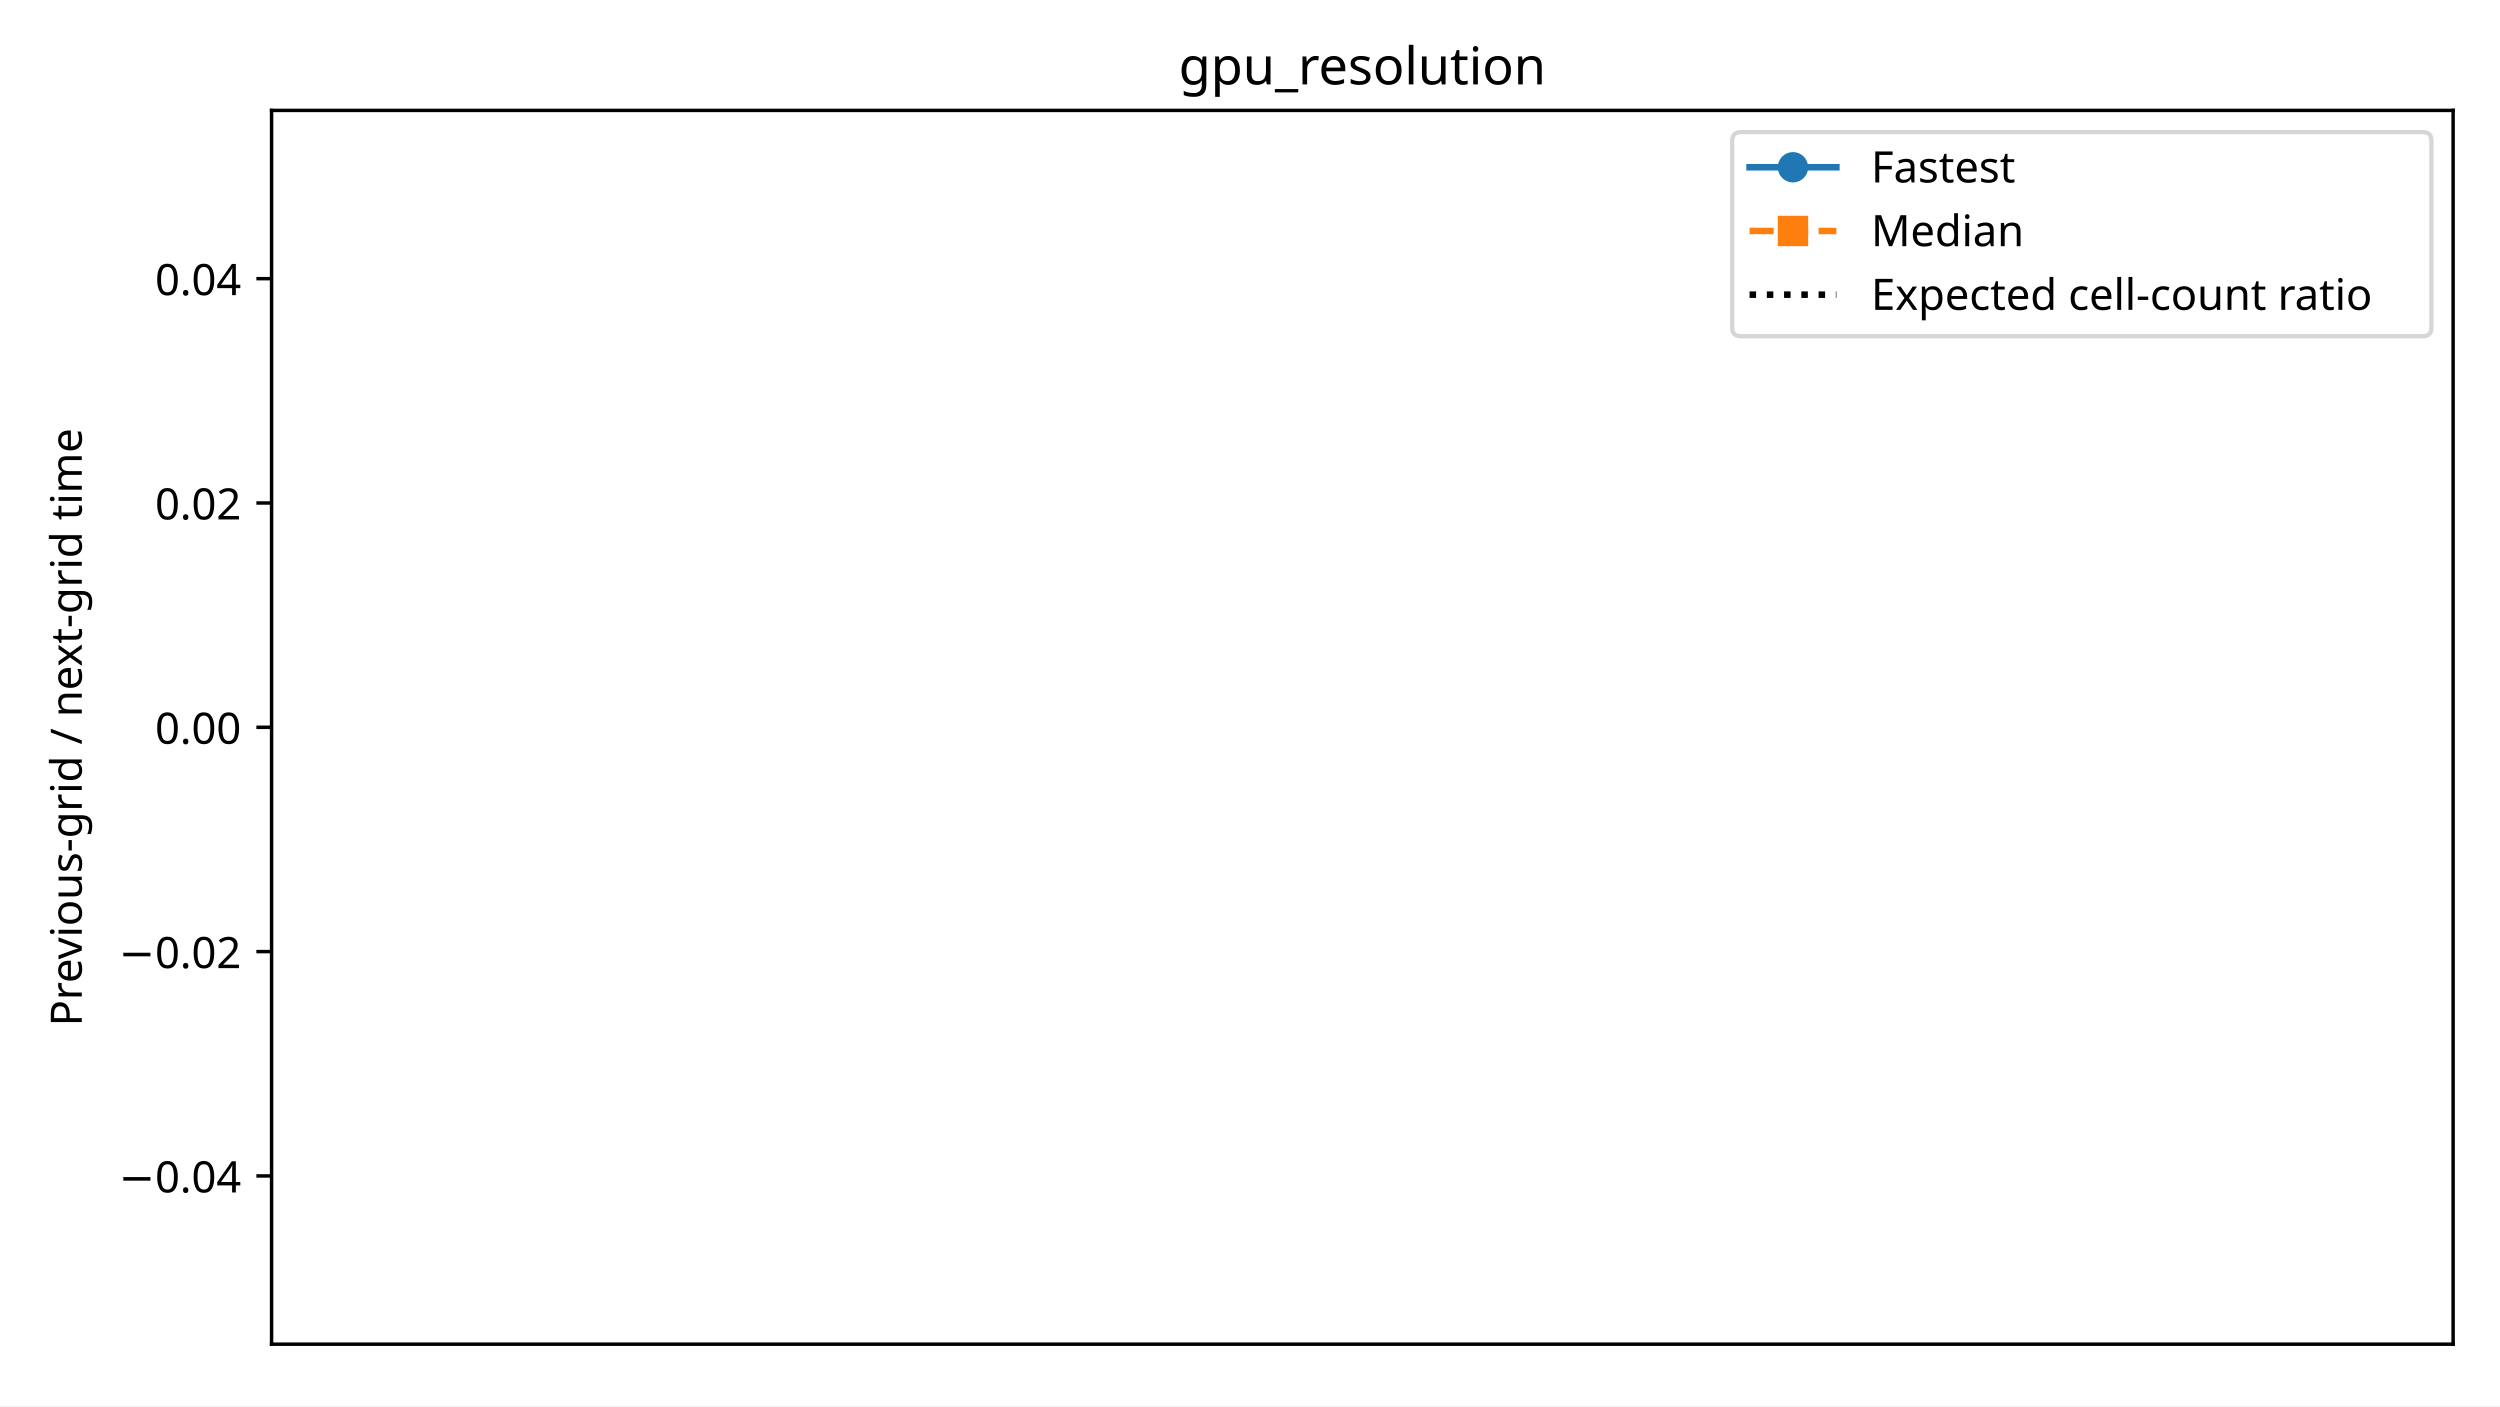
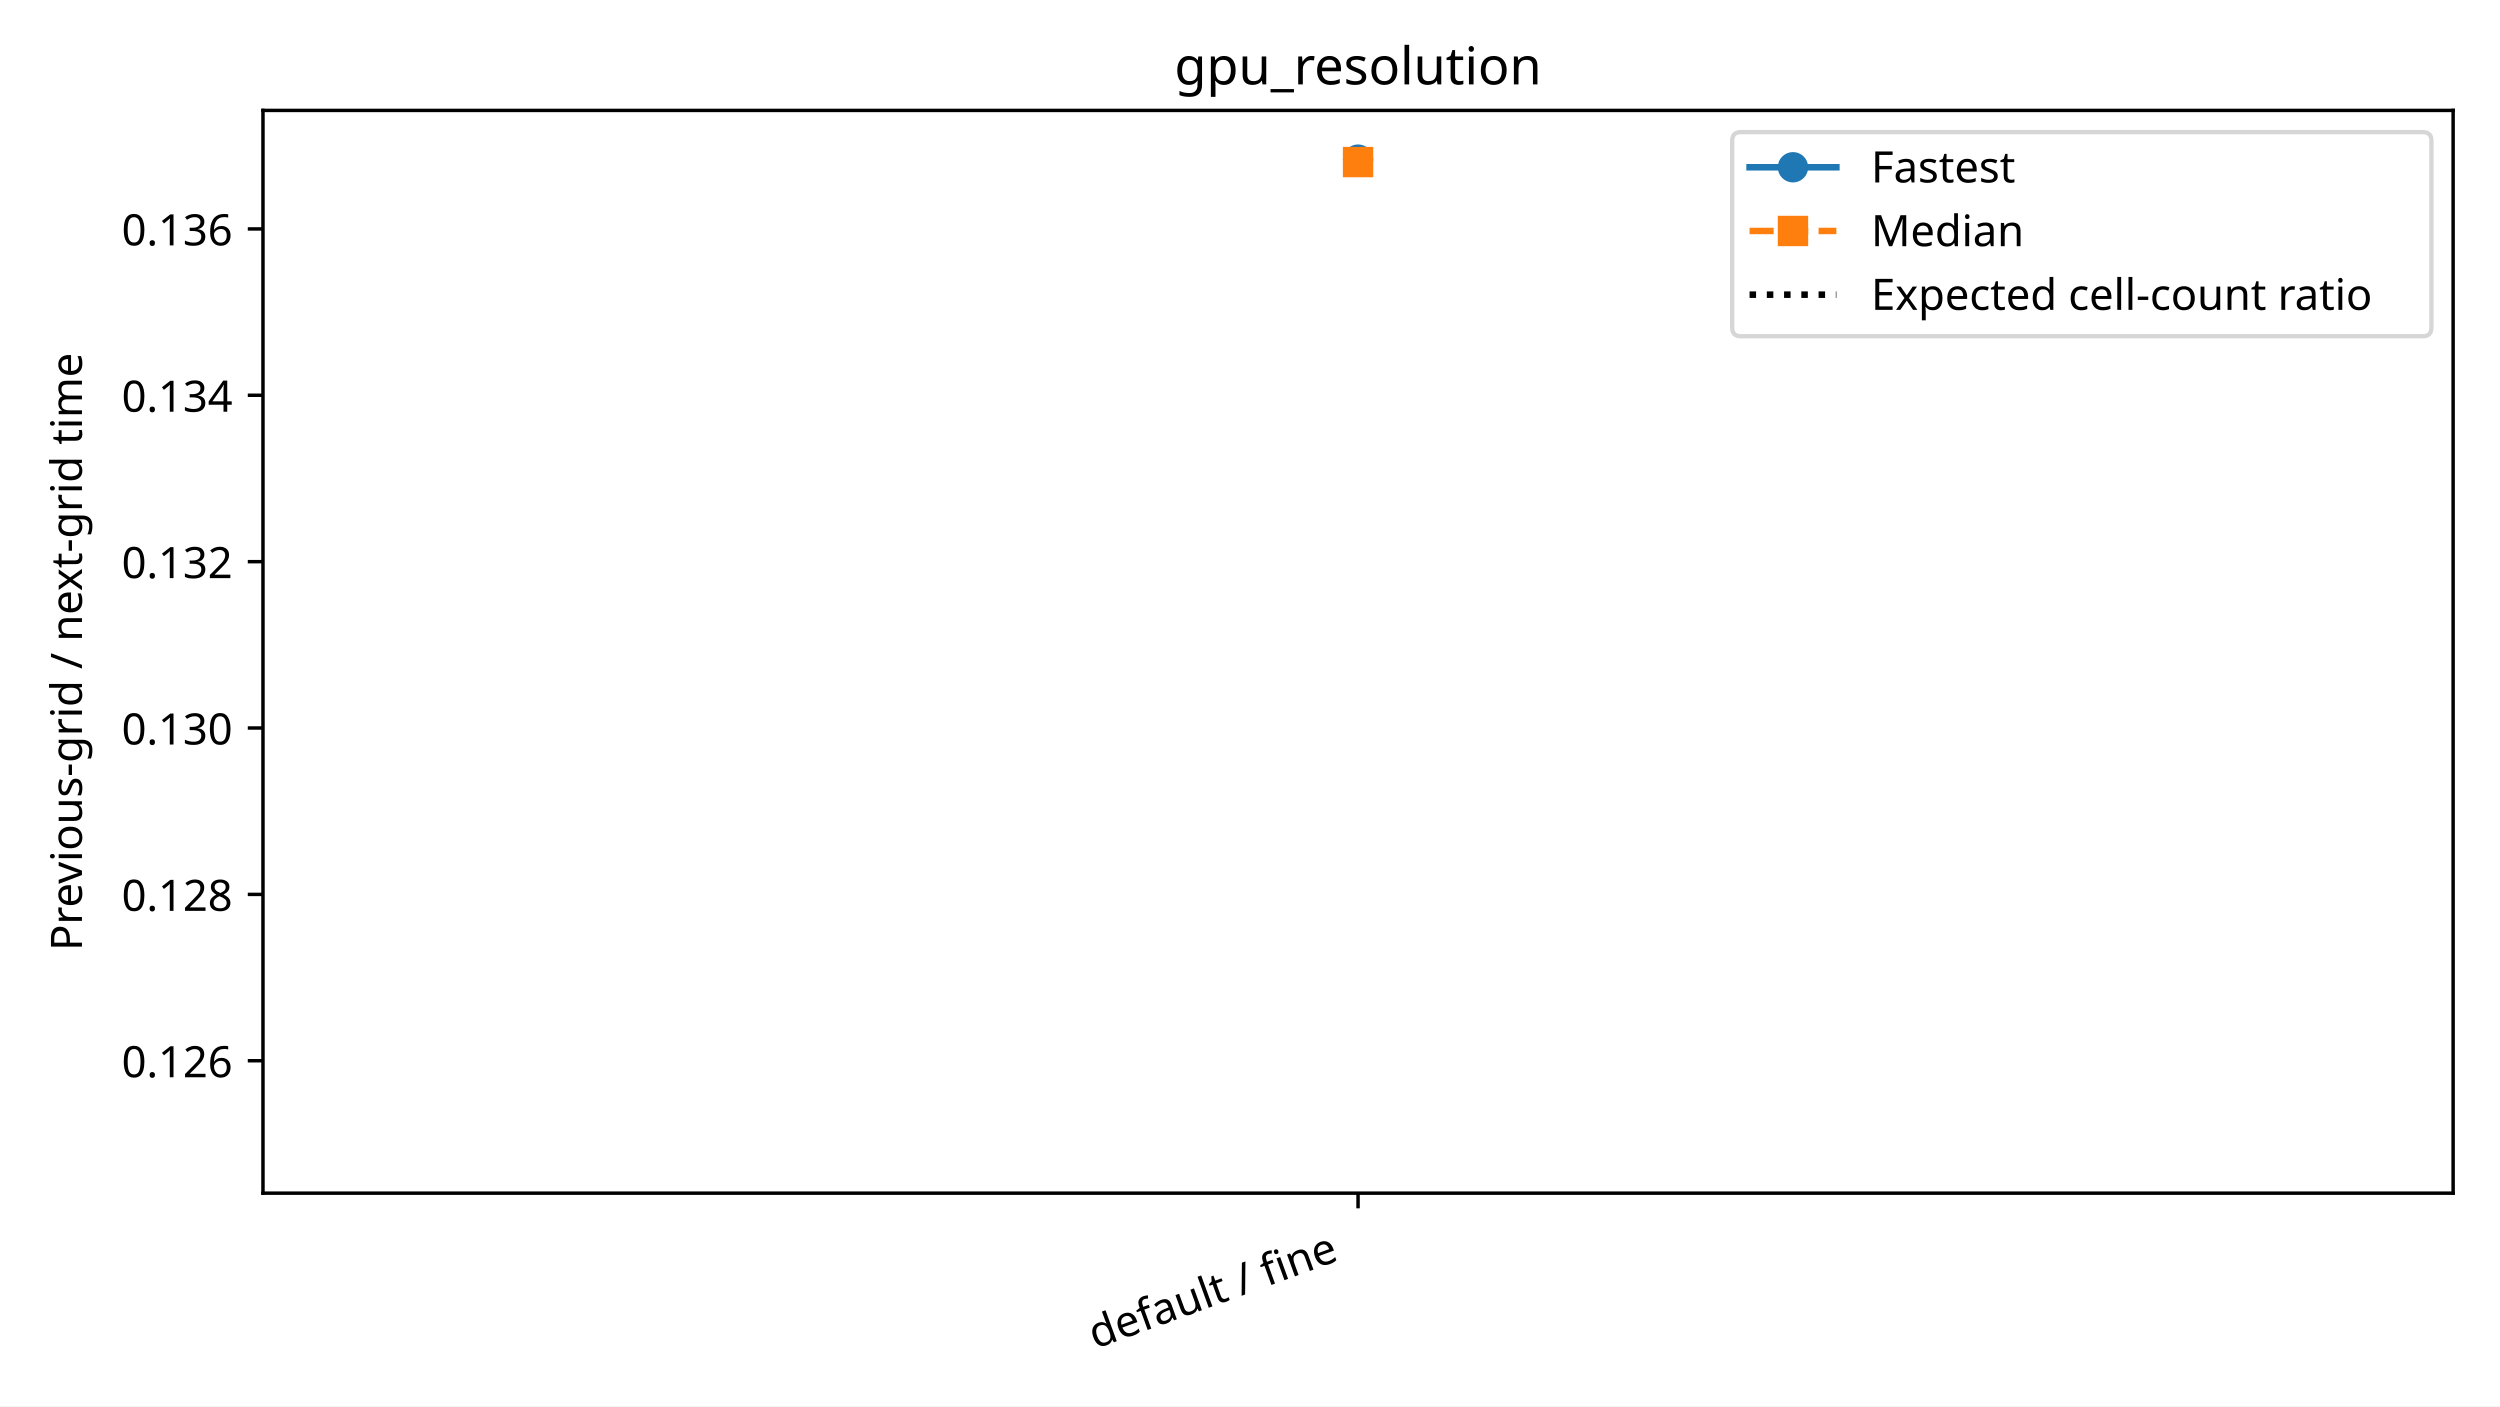
<svg xmlns="http://www.w3.org/2000/svg" xmlns:xlink="http://www.w3.org/1999/xlink" width="576pt" height="324pt" viewBox="0 0 576 324" version="1.1">
  <defs>
    <style type="text/css">*{stroke-linejoin: round; stroke-linecap: butt}</style>
  </defs>
  <g id="figure_1">
    <g id="patch_1">
      <path d="M 0 324 L 576 324 L 576 0 L 0 0 z " style="fill: #ffffff" />
    </g>
    <g id="axes_1">
      <g id="patch_2">
-         <path d="M 62.57 309.7 L 565.2 309.7 L 565.2 25.44 L 62.57 25.44 z " style="fill: #ffffff" />
+         <path d="M 60.59 274.904 L 565.2 274.904 L 565.2 25.44 L 60.59 25.44 z " style="fill: #ffffff" />
      </g>
-       <g id="matplotlib.axis_1" />
+       <g id="matplotlib.axis_1">
+         <g id="xtick_1">
+           <g id="line2d_1">
+             <defs>
+               <path id="m915a4b6a7f" d="M 0 0 L 0 3.5 " style="stroke: #000000; stroke-width: 0.8" />
+             </defs>
+             <g>
+               <use xlink:href="#m915a4b6a7f" x="312.895" y="274.904" style="stroke: #000000; stroke-width: 0.8" />
+             </g>
+           </g>
+           <g id="text_1">
+             <text style="font: 10px 'sans-serif'" transform="translate(252.3253 310.8305)rotate(-20)">default / fine</text>
+           </g>
+         </g>
+       </g>
      <g id="matplotlib.axis_2">
        <g id="ytick_1">
-           <g id="line2d_1">
+           <g id="line2d_2">
            <defs>
              <path id="mc665064905" d="M 0 0 L -3.5 0 " style="stroke: #000000; stroke-width: 0.8" />
            </defs>
            <g>
-               <use xlink:href="#mc665064905" x="62.57" y="270.937" style="stroke: #000000; stroke-width: 0.8" />
+               <use xlink:href="#mc665064905" x="60.59" y="244.398" style="stroke: #000000; stroke-width: 0.8" />
            </g>
          </g>
-           <g id="text_1">
-             <text style="font: 10px 'sans-serif'; text-anchor: end" x="55.57" y="274.736" transform="rotate(-0, 55.57, 274.7365)">−0.04</text>
+           <g id="text_2">
+             <text style="font: 10px 'sans-serif'; text-anchor: end" x="53.59" y="248.198" transform="rotate(-0, 53.59, 248.1976)">0.126</text>
          </g>
        </g>
        <g id="ytick_2">
-           <g id="line2d_2">
+           <g id="line2d_3">
            <g>
-               <use xlink:href="#mc665064905" x="62.57" y="219.254" style="stroke: #000000; stroke-width: 0.8" />
+               <use xlink:href="#mc665064905" x="60.59" y="206.066" style="stroke: #000000; stroke-width: 0.8" />
            </g>
          </g>
-           <g id="text_2">
-             <text style="font: 10px 'sans-serif'; text-anchor: end" x="55.57" y="223.053" transform="rotate(-0, 55.57, 223.0529)">−0.02</text>
+           <g id="text_3">
+             <text style="font: 10px 'sans-serif'; text-anchor: end" x="53.59" y="209.866" transform="rotate(-0, 53.59, 209.8657)">0.128</text>
          </g>
        </g>
        <g id="ytick_3">
-           <g id="line2d_3">
+           <g id="line2d_4">
            <g>
-               <use xlink:href="#mc665064905" x="62.57" y="167.57" style="stroke: #000000; stroke-width: 0.8" />
+               <use xlink:href="#mc665064905" x="60.59" y="167.735" style="stroke: #000000; stroke-width: 0.8" />
            </g>
          </g>
-           <g id="text_3">
-             <text style="font: 10px 'sans-serif'; text-anchor: end" x="55.57" y="171.369" transform="rotate(-0, 55.57, 171.3692)">0.00</text>
+           <g id="text_4">
+             <text style="font: 10px 'sans-serif'; text-anchor: end" x="53.59" y="171.534" transform="rotate(-0, 53.59, 171.5337)">0.130</text>
          </g>
        </g>
        <g id="ytick_4">
-           <g id="line2d_4">
+           <g id="line2d_5">
            <g>
-               <use xlink:href="#mc665064905" x="62.57" y="115.886" style="stroke: #000000; stroke-width: 0.8" />
+               <use xlink:href="#mc665064905" x="60.59" y="129.403" style="stroke: #000000; stroke-width: 0.8" />
            </g>
          </g>
-           <g id="text_4">
-             <text style="font: 10px 'sans-serif'; text-anchor: end" x="55.57" y="119.686" transform="rotate(-0, 55.57, 119.6856)">0.02</text>
+           <g id="text_5">
+             <text style="font: 10px 'sans-serif'; text-anchor: end" x="53.59" y="133.202" transform="rotate(-0, 53.59, 133.2018)">0.132</text>
          </g>
        </g>
        <g id="ytick_5">
-           <g id="line2d_5">
+           <g id="line2d_6">
            <g>
-               <use xlink:href="#mc665064905" x="62.57" y="64.203" style="stroke: #000000; stroke-width: 0.8" />
+               <use xlink:href="#mc665064905" x="60.59" y="91.071" style="stroke: #000000; stroke-width: 0.8" />
            </g>
          </g>
-           <g id="text_5">
-             <text style="font: 10px 'sans-serif'; text-anchor: end" x="55.57" y="68.002" transform="rotate(-0, 55.57, 68.00195)">0.04</text>
+           <g id="text_6">
+             <text style="font: 10px 'sans-serif'; text-anchor: end" x="53.59" y="94.87" transform="rotate(-0, 53.59, 94.86988)">0.134</text>
          </g>
        </g>
-         <g id="text_6">
-           <text style="font: 10px 'sans-serif'; text-anchor: middle" x="18.845" y="167.57" transform="rotate(-90, 18.845, 167.57)">Previous-grid / next-grid time</text>
+         <g id="ytick_6">
+           <g id="line2d_7">
+             <g>
+               <use xlink:href="#mc665064905" x="60.59" y="52.739" style="stroke: #000000; stroke-width: 0.8" />
+             </g>
+           </g>
+           <g id="text_7">
+             <text style="font: 10px 'sans-serif'; text-anchor: end" x="53.59" y="56.538" transform="rotate(-0, 53.59, 56.53795)">0.136</text>
+           </g>
+         </g>
+         <g id="text_8">
+           <text style="font: 10px 'sans-serif'; text-anchor: middle" x="18.882" y="150.172" transform="rotate(-90, 18.88219, 150.1718)">Previous-grid / next-grid time</text>
        </g>
      </g>
-       <g id="line2d_6" />
-       <g id="line2d_7" />
-       <g id="line2d_8" />
+       <g id="line2d_8">
+         <path d="M 312.895 36.779 " clip-path="url(#pa3b99cdc6c)" style="fill: none; stroke: #1f77b4; stroke-width: 1.5; stroke-linecap: square" />
+         <defs>
+           <path id="mfb15104b4f" d="M 0 3 C 0.796 3 1.559 2.684 2.121 2.121 C 2.684 1.559 3 0.796 3 0 C 3 -0.796 2.684 -1.559 2.121 -2.121 C 1.559 -2.684 0.796 -3 0 -3 C -0.796 -3 -1.559 -2.684 -2.121 -2.121 C -2.684 -1.559 -3 -0.796 -3 0 C -3 0.796 -2.684 1.559 -2.121 2.121 C -1.559 2.684 -0.796 3 0 3 z " style="stroke: #1f77b4" />
+         </defs>
+         <g clip-path="url(#pa3b99cdc6c)">
+           <use xlink:href="#mfb15104b4f" x="312.895" y="36.779" style="fill: #1f77b4; stroke: #1f77b4" />
+         </g>
+       </g>
+       <g id="line2d_9">
+         <path d="M 312.895 37.341 " clip-path="url(#pa3b99cdc6c)" style="fill: none; stroke-dasharray: 5.55,2.4; stroke-dashoffset: 0; stroke: #ff7f0e; stroke-width: 1.5" />
+         <defs>
+           <path id="m5a906554f0" d="M -3 3 L 3 3 L 3 -3 L -3 -3 z " style="stroke: #ff7f0e; stroke-linejoin: miter" />
+         </defs>
+         <g clip-path="url(#pa3b99cdc6c)">
+           <use xlink:href="#m5a906554f0" x="312.895" y="37.341" style="fill: #ff7f0e; stroke: #ff7f0e; stroke-linejoin: miter" />
+         </g>
+       </g>
+       <g id="line2d_10">
+         <path d="M 312.895 263.564 " clip-path="url(#pa3b99cdc6c)" style="fill: none; stroke-dasharray: 1.5,2.475; stroke-dashoffset: 0; stroke: #000000; stroke-width: 1.5" />
+       </g>
      <g id="patch_3">
-         <path d="M 62.57 309.7 L 62.57 25.44 " style="fill: none; stroke: #000000; stroke-width: 0.8; stroke-linejoin: miter; stroke-linecap: square" />
+         <path d="M 60.59 274.904 L 60.59 25.44 " style="fill: none; stroke: #000000; stroke-width: 0.8; stroke-linejoin: miter; stroke-linecap: square" />
      </g>
      <g id="patch_4">
-         <path d="M 565.2 309.7 L 565.2 25.44 " style="fill: none; stroke: #000000; stroke-width: 0.8; stroke-linejoin: miter; stroke-linecap: square" />
+         <path d="M 565.2 274.904 L 565.2 25.44 " style="fill: none; stroke: #000000; stroke-width: 0.8; stroke-linejoin: miter; stroke-linecap: square" />
      </g>
      <g id="patch_5">
-         <path d="M 62.57 309.7 L 565.2 309.7 " style="fill: none; stroke: #000000; stroke-width: 0.8; stroke-linejoin: miter; stroke-linecap: square" />
+         <path d="M 60.59 274.904 L 565.2 274.904 " style="fill: none; stroke: #000000; stroke-width: 0.8; stroke-linejoin: miter; stroke-linecap: square" />
      </g>
      <g id="patch_6">
-         <path d="M 62.57 25.44 L 565.2 25.44 " style="fill: none; stroke: #000000; stroke-width: 0.8; stroke-linejoin: miter; stroke-linecap: square" />
+         <path d="M 60.59 25.44 L 565.2 25.44 " style="fill: none; stroke: #000000; stroke-width: 0.8; stroke-linejoin: miter; stroke-linecap: square" />
      </g>
-       <g id="text_7">
-         <text style="font: 12px 'sans-serif'; text-anchor: middle" x="313.885" y="19.44" transform="rotate(-0, 313.885, 19.44)">gpu_resolution</text>
+       <g id="text_9">
+         <text style="font: 12px 'sans-serif'; text-anchor: middle" x="312.895" y="19.44" transform="rotate(-0, 312.895, 19.44)">gpu_resolution</text>
      </g>
      <g id="legend_1">
        <g id="patch_7">
          <path d="M 401.1 77.474 L 558.2 77.474 Q 560.2 77.474 560.2 75.474 L 560.2 32.44 Q 560.2 30.44 558.2 30.44 L 401.1 30.44 Q 399.1 30.44 399.1 32.44 L 399.1 75.474 Q 399.1 77.474 401.1 77.474 z " style="fill: #ffffff; opacity: 0.8; stroke: #cccccc; stroke-linejoin: miter" />
        </g>
-         <g id="line2d_9">
+         <g id="line2d_11">
          <path d="M 403.1 38.538 L 413.1 38.538 L 423.1 38.538 " style="fill: none; stroke: #1f77b4; stroke-width: 1.5; stroke-linecap: square" />
-           <defs>
-             <path id="mfb15104b4f" d="M 0 3 C 0.796 3 1.559 2.684 2.121 2.121 C 2.684 1.559 3 0.796 3 0 C 3 -0.796 2.684 -1.559 2.121 -2.121 C 1.559 -2.684 0.796 -3 0 -3 C -0.796 -3 -1.559 -2.684 -2.121 -2.121 C -2.684 -1.559 -3 -0.796 -3 0 C -3 0.796 -2.684 1.559 -2.121 2.121 C -1.559 2.684 -0.796 3 0 3 z " style="stroke: #1f77b4" />
-           </defs>
          <g>
            <use xlink:href="#mfb15104b4f" x="413.1" y="38.538" style="fill: #1f77b4; stroke: #1f77b4" />
          </g>
        </g>
-         <g id="text_8">
+         <g id="text_10">
          <text style="font: 10px 'sans-serif'; text-anchor: start" x="431.1" y="42.038" transform="rotate(-0, 431.1, 42.03844)">Fastest</text>
        </g>
-         <g id="line2d_10">
+         <g id="line2d_12">
          <path d="M 403.1 53.217 L 413.1 53.217 L 423.1 53.217 " style="fill: none; stroke-dasharray: 5.55,2.4; stroke-dashoffset: 0; stroke: #ff7f0e; stroke-width: 1.5" />
-           <defs>
-             <path id="m5a906554f0" d="M -3 3 L 3 3 L 3 -3 L -3 -3 z " style="stroke: #ff7f0e; stroke-linejoin: miter" />
-           </defs>
          <g>
            <use xlink:href="#m5a906554f0" x="413.1" y="53.217" style="fill: #ff7f0e; stroke: #ff7f0e; stroke-linejoin: miter" />
          </g>
        </g>
-         <g id="text_9">
+         <g id="text_11">
          <text style="font: 10px 'sans-serif'; text-anchor: start" x="431.1" y="56.717" transform="rotate(-0, 431.1, 56.71656)">Median</text>
        </g>
-         <g id="line2d_11">
+         <g id="line2d_13">
          <path d="M 403.1 67.895 L 413.1 67.895 L 423.1 67.895 " style="fill: none; stroke-dasharray: 1.5,2.475; stroke-dashoffset: 0; stroke: #000000; stroke-width: 1.5" />
        </g>
-         <g id="text_10">
+         <g id="text_12">
          <text style="font: 10px 'sans-serif'; text-anchor: start" x="431.1" y="71.395" transform="rotate(-0, 431.1, 71.39469)">Expected cell-count ratio</text>
        </g>
      </g>
    </g>
  </g>
+   <defs>
+     <clipPath id="pa3b99cdc6c">
+       <rect x="60.59" y="25.44" width="504.61" height="249.464" />
+     </clipPath>
+   </defs>
</svg>
